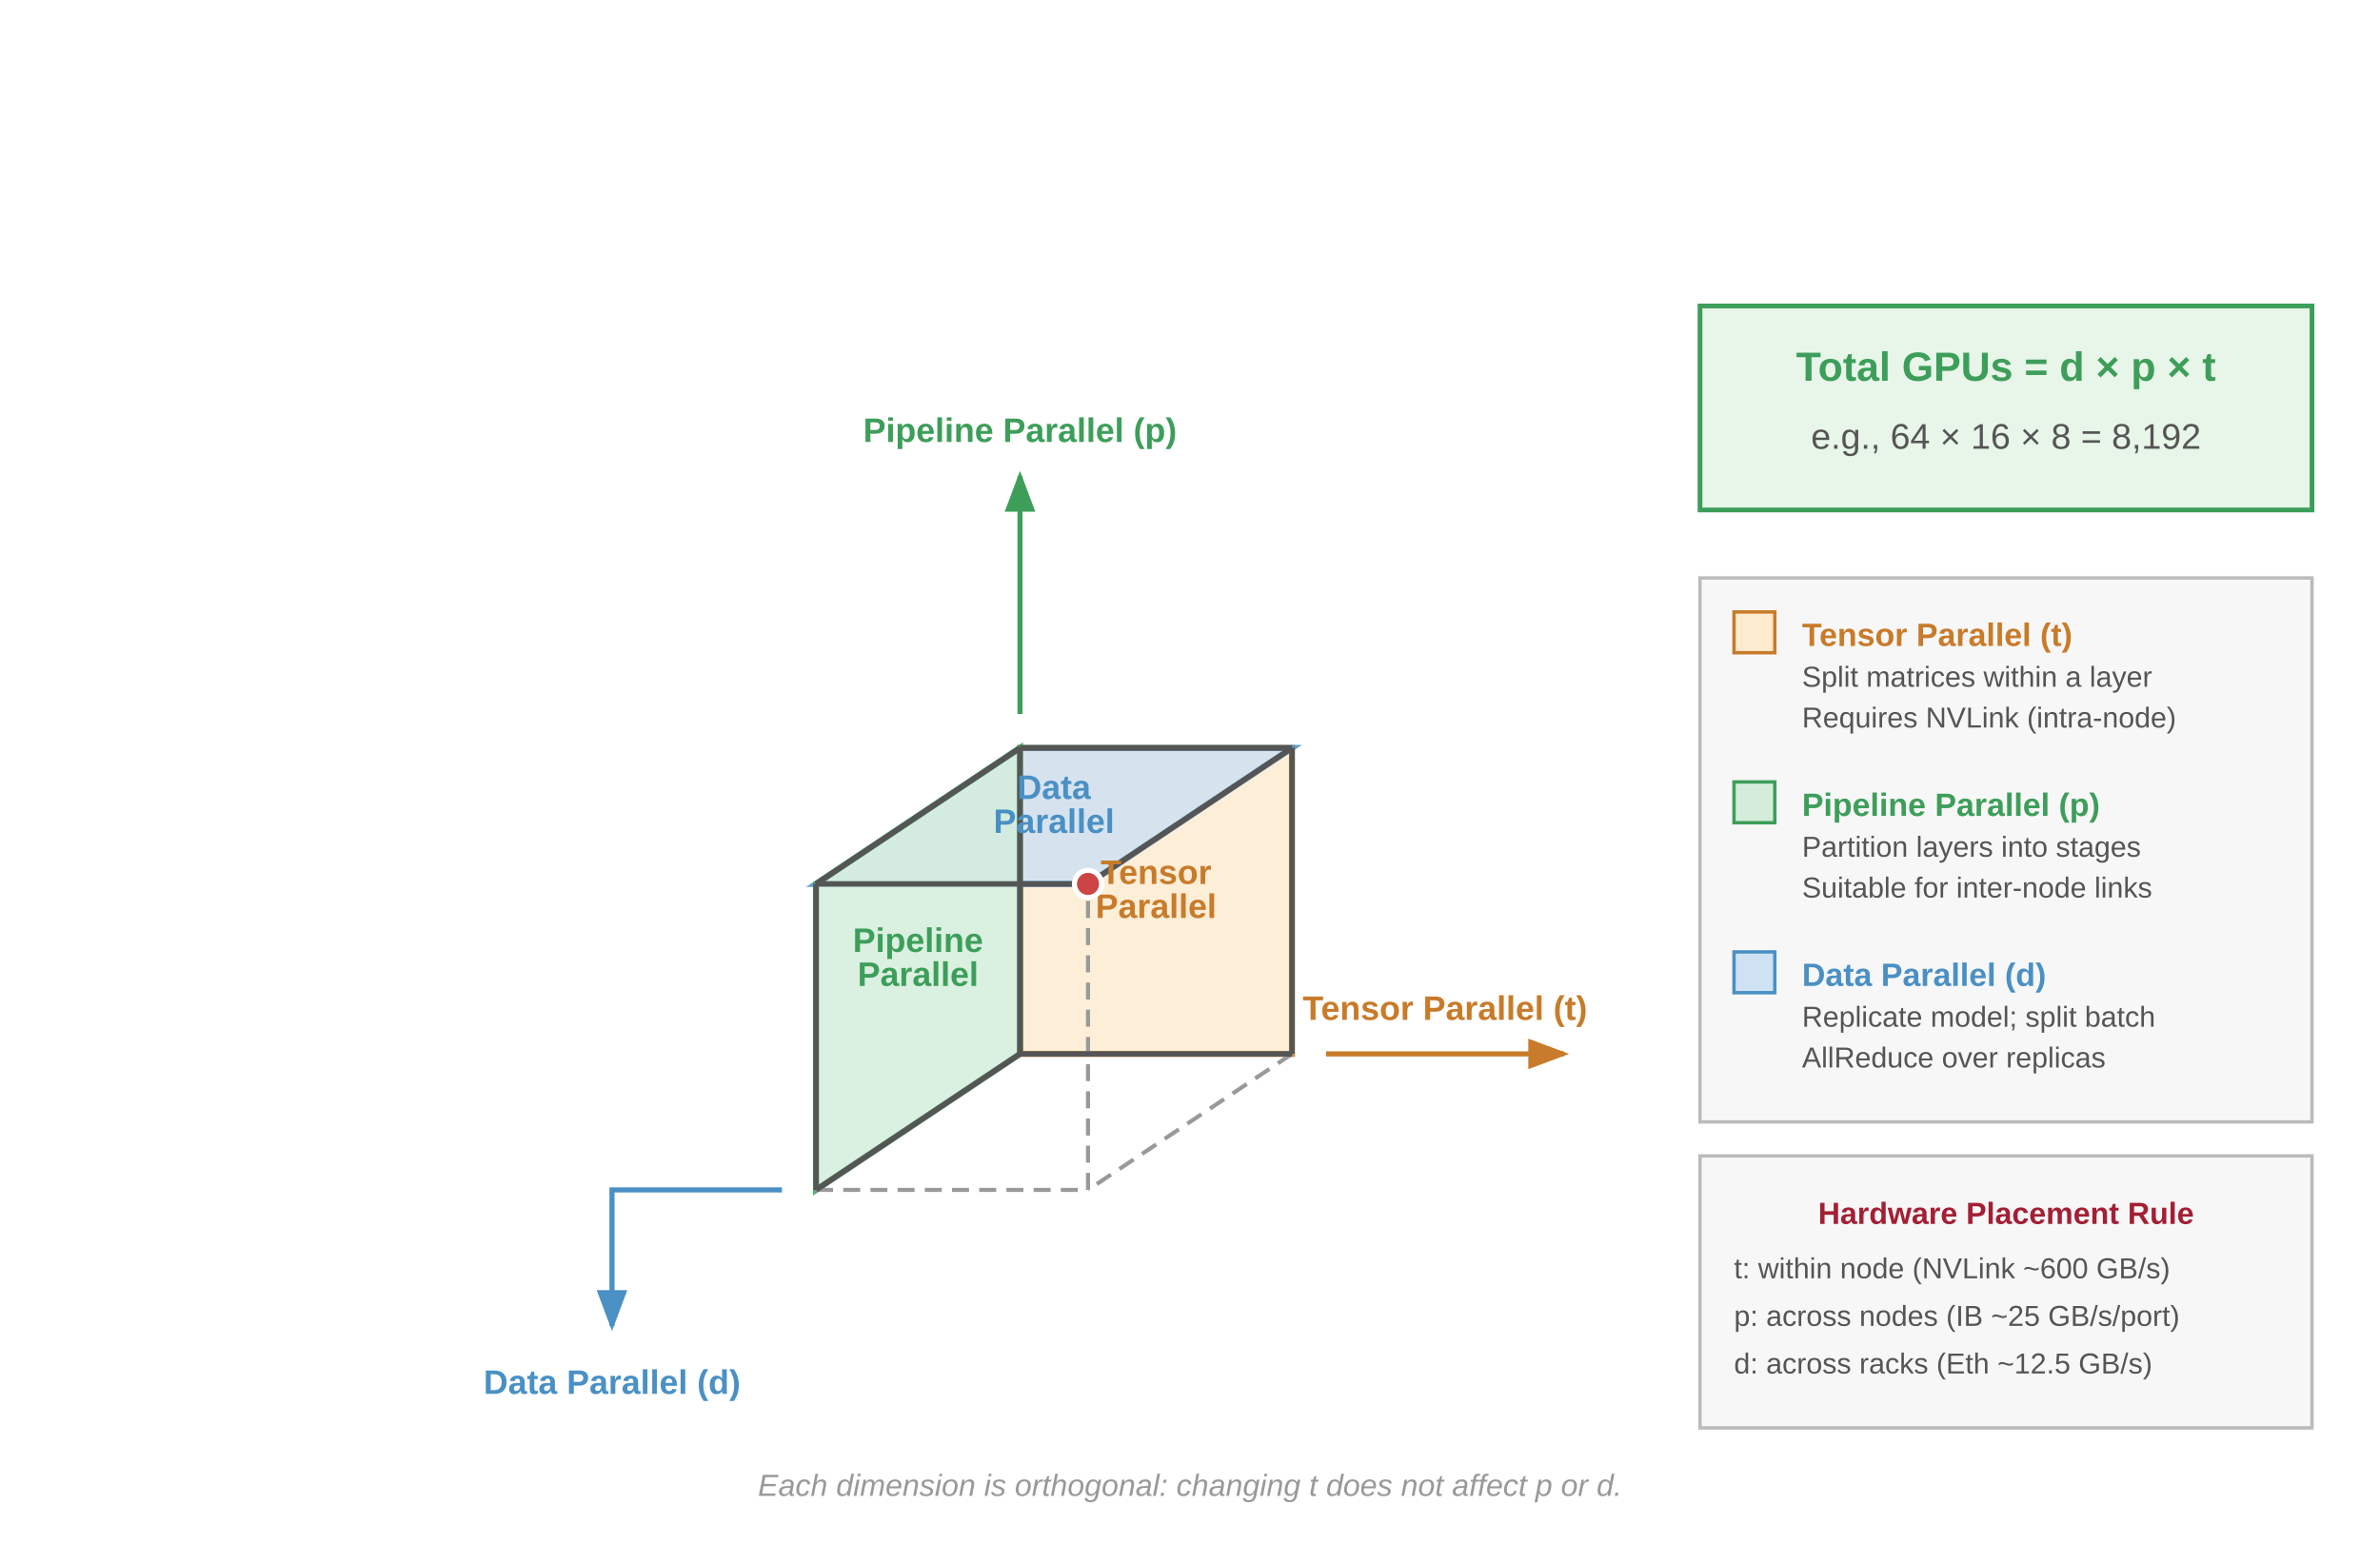
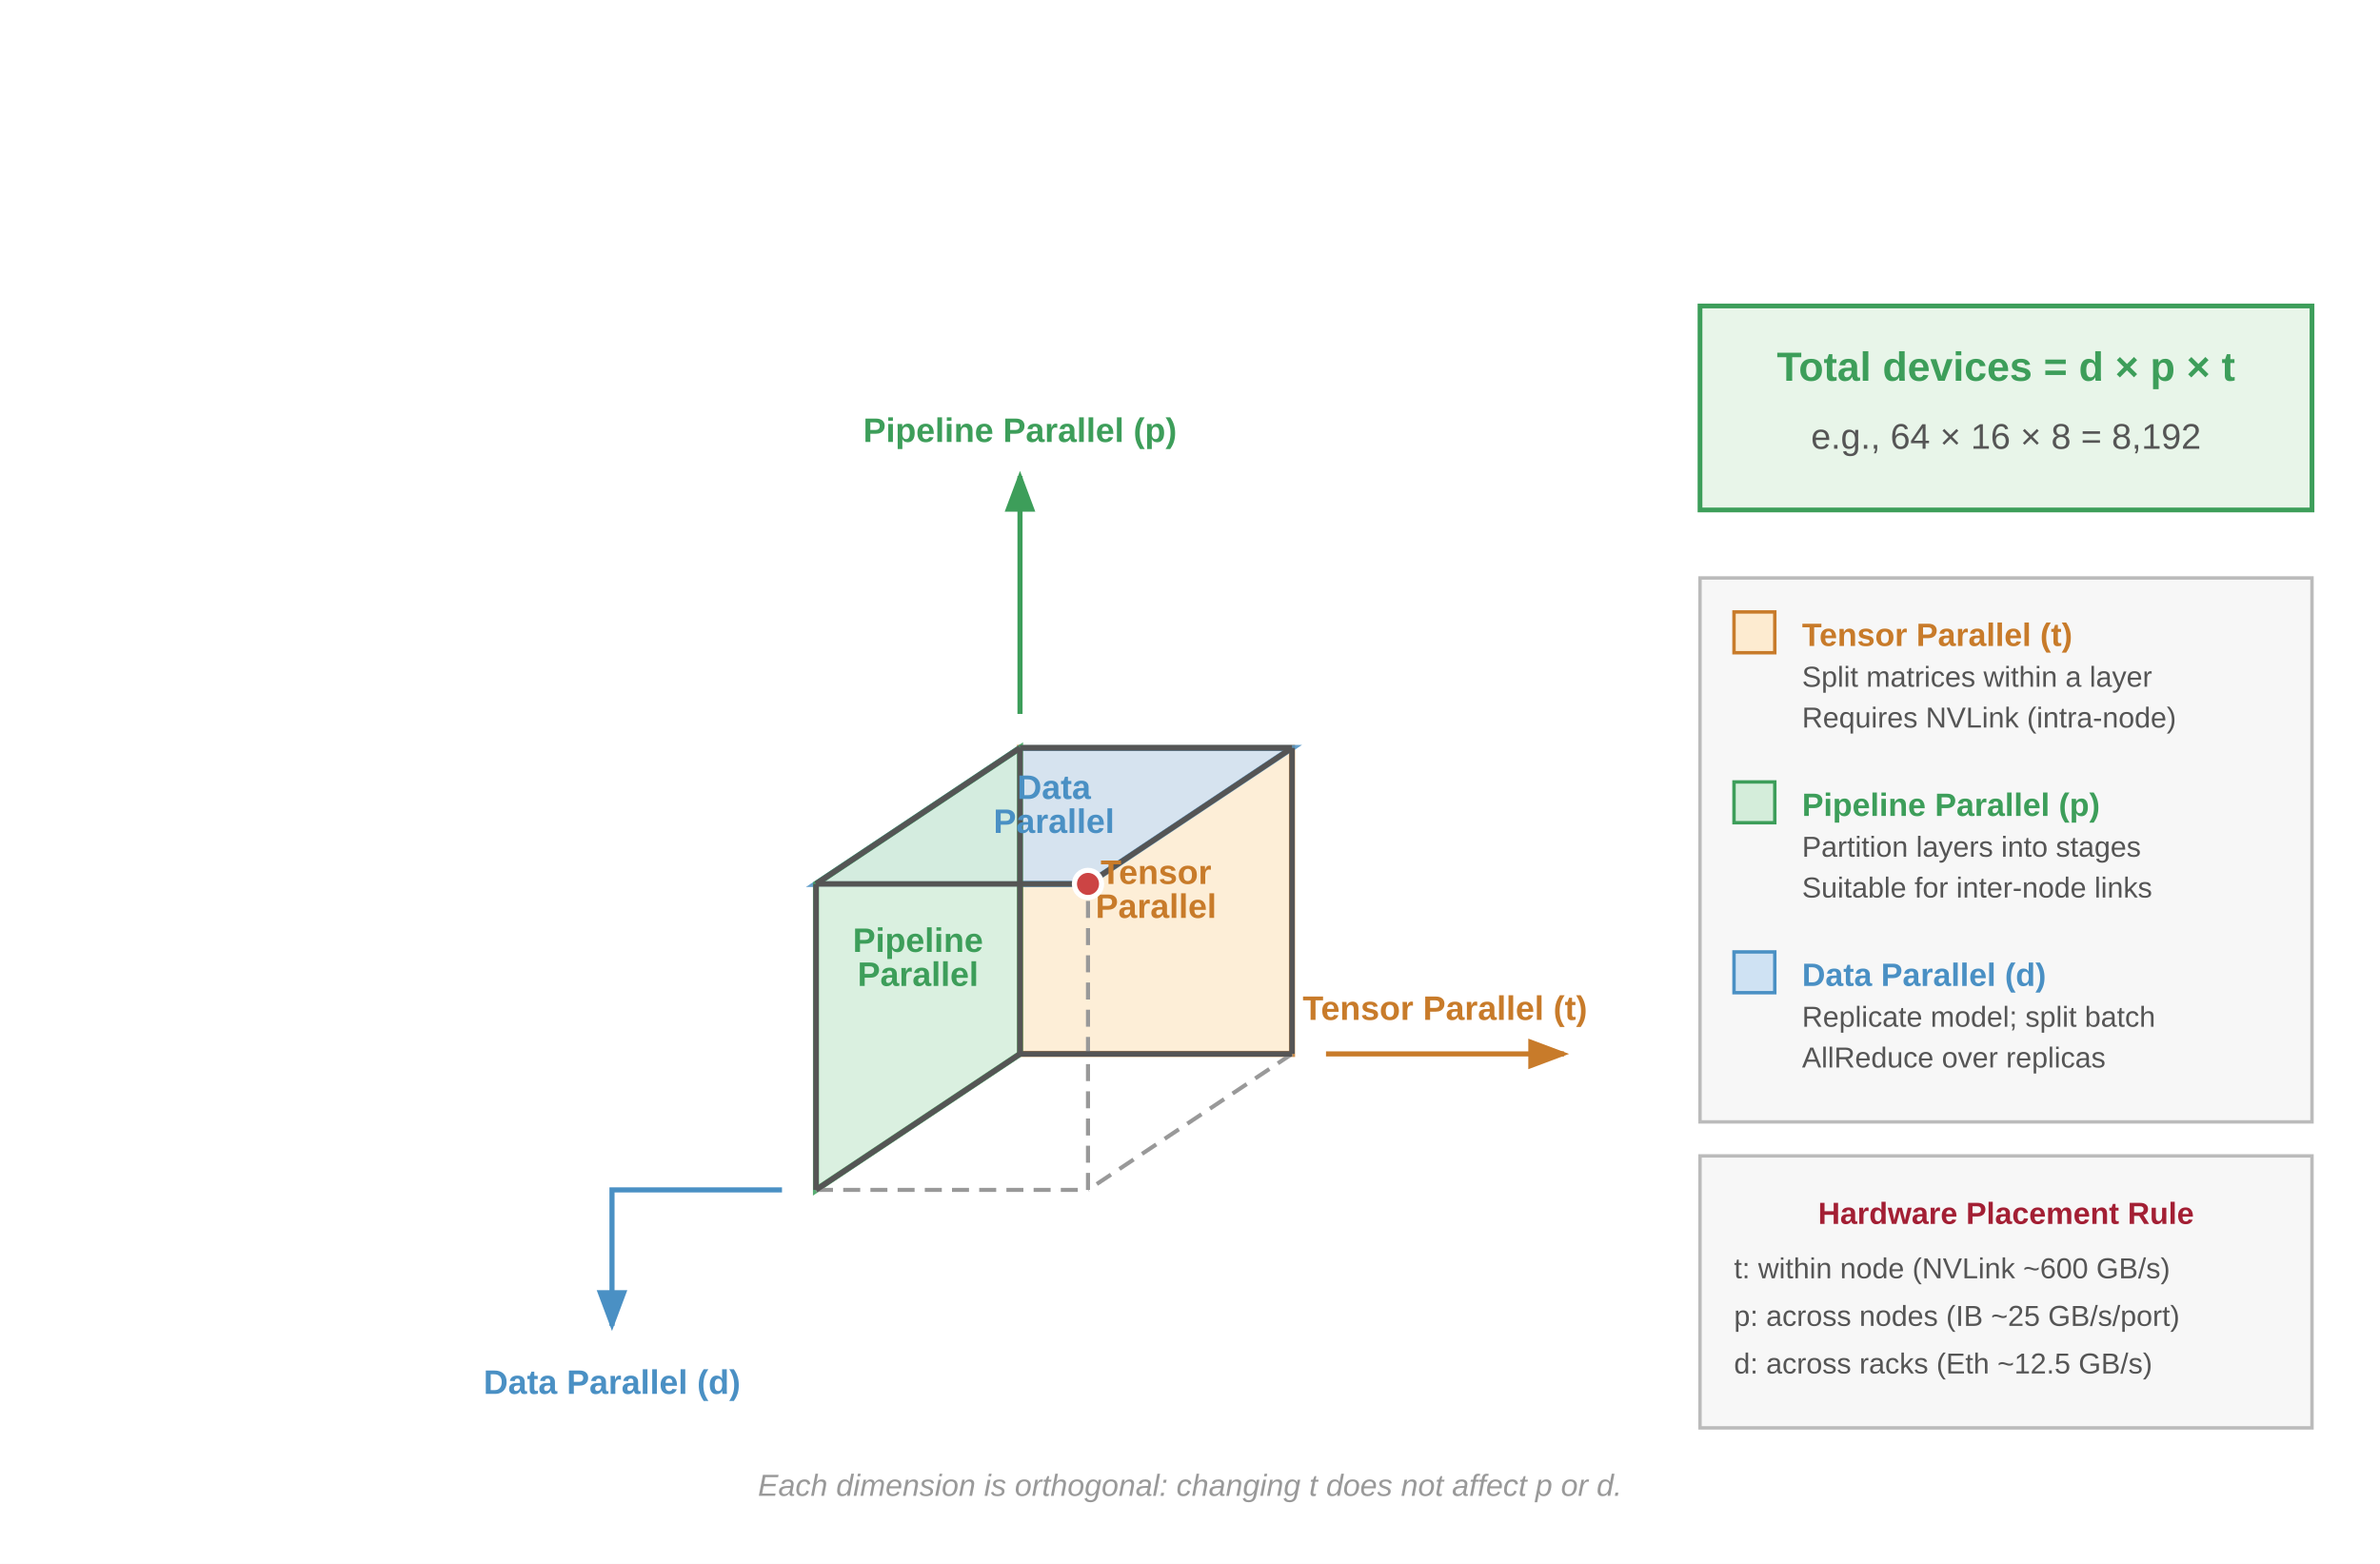
<svg xmlns="http://www.w3.org/2000/svg" font-family="Arial, Helvetica, sans-serif" viewBox="0 0 700 460">
  <defs>
    <marker id="arr-blue" markerWidth="8" markerHeight="6" refX="7" refY="3" orient="auto">
      <path d="M0,0 L8,3 L0,6 Z" fill="#4a90c4" />
    </marker>
    <marker id="arr-green" markerWidth="8" markerHeight="6" refX="7" refY="3" orient="auto">
      <path d="M0,0 L8,3 L0,6 Z" fill="#3d9e5a" />
    </marker>
    <marker id="arr-orange" markerWidth="8" markerHeight="6" refX="7" refY="3" orient="auto">
      <path d="M0,0 L8,3 L0,6 Z" fill="#c87b2a" />
    </marker>
  </defs>
  <rect width="700" height="460" fill="#fff" />
  <polygon points="300,310 380,310 380,220 300,220" fill="#fdebd0" stroke="#c87b2a" stroke-width="1.8" opacity="0.85" />
  <polygon points="300,220 380,220 320,260 240,260" fill="#cfe2f3" stroke="#4a90c4" stroke-width="1.8" opacity="0.85" />
  <polygon points="300,310 240,350 240,260 300,220" fill="#d4edda" stroke="#3d9e5a" stroke-width="1.8" opacity="0.85" />
  <line x1="380" y1="310" x2="320" y2="350" stroke="#999" stroke-width="1.2" stroke-dasharray="5,3" />
  <line x1="320" y1="350" x2="320" y2="260" stroke="#999" stroke-width="1.2" stroke-dasharray="5,3" />
  <line x1="240" y1="350" x2="320" y2="350" stroke="#999" stroke-width="1.2" stroke-dasharray="5,3" />
  <line x1="300" y1="310" x2="380" y2="310" stroke="#555" stroke-width="1.6" />
  <line x1="300" y1="310" x2="240" y2="350" stroke="#555" stroke-width="1.6" />
  <line x1="300" y1="310" x2="300" y2="220" stroke="#555" stroke-width="1.6" />
  <line x1="380" y1="310" x2="380" y2="220" stroke="#555" stroke-width="1.6" />
  <line x1="300" y1="220" x2="380" y2="220" stroke="#555" stroke-width="1.6" />
  <line x1="300" y1="220" x2="240" y2="260" stroke="#555" stroke-width="1.6" />
  <line x1="380" y1="220" x2="320" y2="260" stroke="#555" stroke-width="1.6" />
  <line x1="240" y1="260" x2="320" y2="260" stroke="#555" stroke-width="1.6" />
  <line x1="240" y1="350" x2="240" y2="260" stroke="#555" stroke-width="1.6" />
  <text x="340" y="260" font-size="10" font-weight="700" fill="#c87b2a" text-anchor="middle">Tensor</text>
  <text x="340" y="270" font-size="10" font-weight="700" fill="#c87b2a" text-anchor="middle">Parallel</text>
  <text x="310" y="235" font-size="10" font-weight="700" fill="#4a90c4" text-anchor="middle">Data</text>
  <text x="310" y="245" font-size="10" font-weight="700" fill="#4a90c4" text-anchor="middle">Parallel</text>
  <text x="270" y="280" font-size="10" font-weight="700" fill="#3d9e5a" text-anchor="middle">Pipeline</text>
  <text x="270" y="290" font-size="10" font-weight="700" fill="#3d9e5a" text-anchor="middle">Parallel</text>
  <line x1="390" y1="310" x2="460" y2="310" stroke="#c87b2a" stroke-width="1.5" marker-end="url(#arr-orange)" />
  <text x="425" y="300" font-size="10" font-weight="700" fill="#c87b2a" text-anchor="middle">Tensor Parallel (t)</text>
  <line x1="300" y1="210" x2="300" y2="140" stroke="#3d9e5a" stroke-width="1.5" marker-end="url(#arr-green)" />
  <text x="300" y="130" font-size="10" font-weight="700" fill="#3d9e5a" text-anchor="middle">Pipeline Parallel (p)</text>
  <path d="M 230 350 L 180 350 L 180 390" fill="none" stroke="#4a90c4" stroke-width="1.5" marker-end="url(#arr-blue)" />
  <text x="180" y="410" font-size="10" font-weight="700" fill="#4a90c4" text-anchor="middle">Data Parallel (d)</text>
  <circle cx="320" cy="260" r="4" fill="#c44" stroke="#fff" stroke-width="1.5" />
  <rect x="500" y="90" width="180" height="60" fill="#e8f5e9" stroke="#3d9e5a" stroke-width="1.4" />
-   <text x="590" y="112" font-size="12" font-weight="700" fill="#3d9e5a" text-anchor="middle">Total GPUs = d × p × t</text>
+   <text x="590" y="112" font-size="12" font-weight="700" fill="#3d9e5a" text-anchor="middle">Total devices = d × p × t</text>
  <text x="590" y="132" font-size="10.5" fill="#555" text-anchor="middle">e.g., 64 × 16 × 8 = 8,192</text>
  <rect x="500" y="170" width="180" height="160" fill="#f7f7f7" stroke="#bbb" stroke-width="1" />
  <rect x="510" y="180" width="12" height="12" fill="#fdebd0" stroke="#c87b2a" stroke-width="1" />
  <text x="530" y="190" font-size="9.5" font-weight="700" fill="#c87b2a">Tensor Parallel (t)</text>
  <text x="530" y="202" font-size="8.5" fill="#555">Split matrices within a layer</text>
  <text x="530" y="214" font-size="8.5" fill="#555">Requires NVLink (intra-node)</text>
  <rect x="510" y="230" width="12" height="12" fill="#d4edda" stroke="#3d9e5a" stroke-width="1" />
  <text x="530" y="240" font-size="9.5" font-weight="700" fill="#3d9e5a">Pipeline Parallel (p)</text>
  <text x="530" y="252" font-size="8.5" fill="#555">Partition layers into stages</text>
  <text x="530" y="264" font-size="8.5" fill="#555">Suitable for inter-node links</text>
  <rect x="510" y="280" width="12" height="12" fill="#cfe2f3" stroke="#4a90c4" stroke-width="1" />
  <text x="530" y="290" font-size="9.5" font-weight="700" fill="#4a90c4">Data Parallel (d)</text>
  <text x="530" y="302" font-size="8.5" fill="#555">Replicate model; split batch</text>
  <text x="530" y="314" font-size="8.5" fill="#555">AllReduce over replicas</text>
  <rect x="500" y="340" width="180" height="80" fill="#f7f7f7" stroke="#bbb" stroke-width="1" />
  <text x="590" y="360" font-size="9" font-weight="700" fill="#a31f34" text-anchor="middle">Hardware Placement Rule</text>
  <text x="510" y="376" font-size="8.5" fill="#555">t: within node  (NVLink ~600 GB/s)</text>
  <text x="510" y="390" font-size="8.5" fill="#555">p: across nodes (IB ~25 GB/s/port)</text>
  <text x="510" y="404" font-size="8.5" fill="#555">d: across racks  (Eth ~12.5 GB/s)</text>
  <text x="350" y="440" font-size="9" fill="#999" font-style="italic" text-anchor="middle">
    Each dimension is orthogonal: changing t does not affect p or d.
  </text>
</svg>
